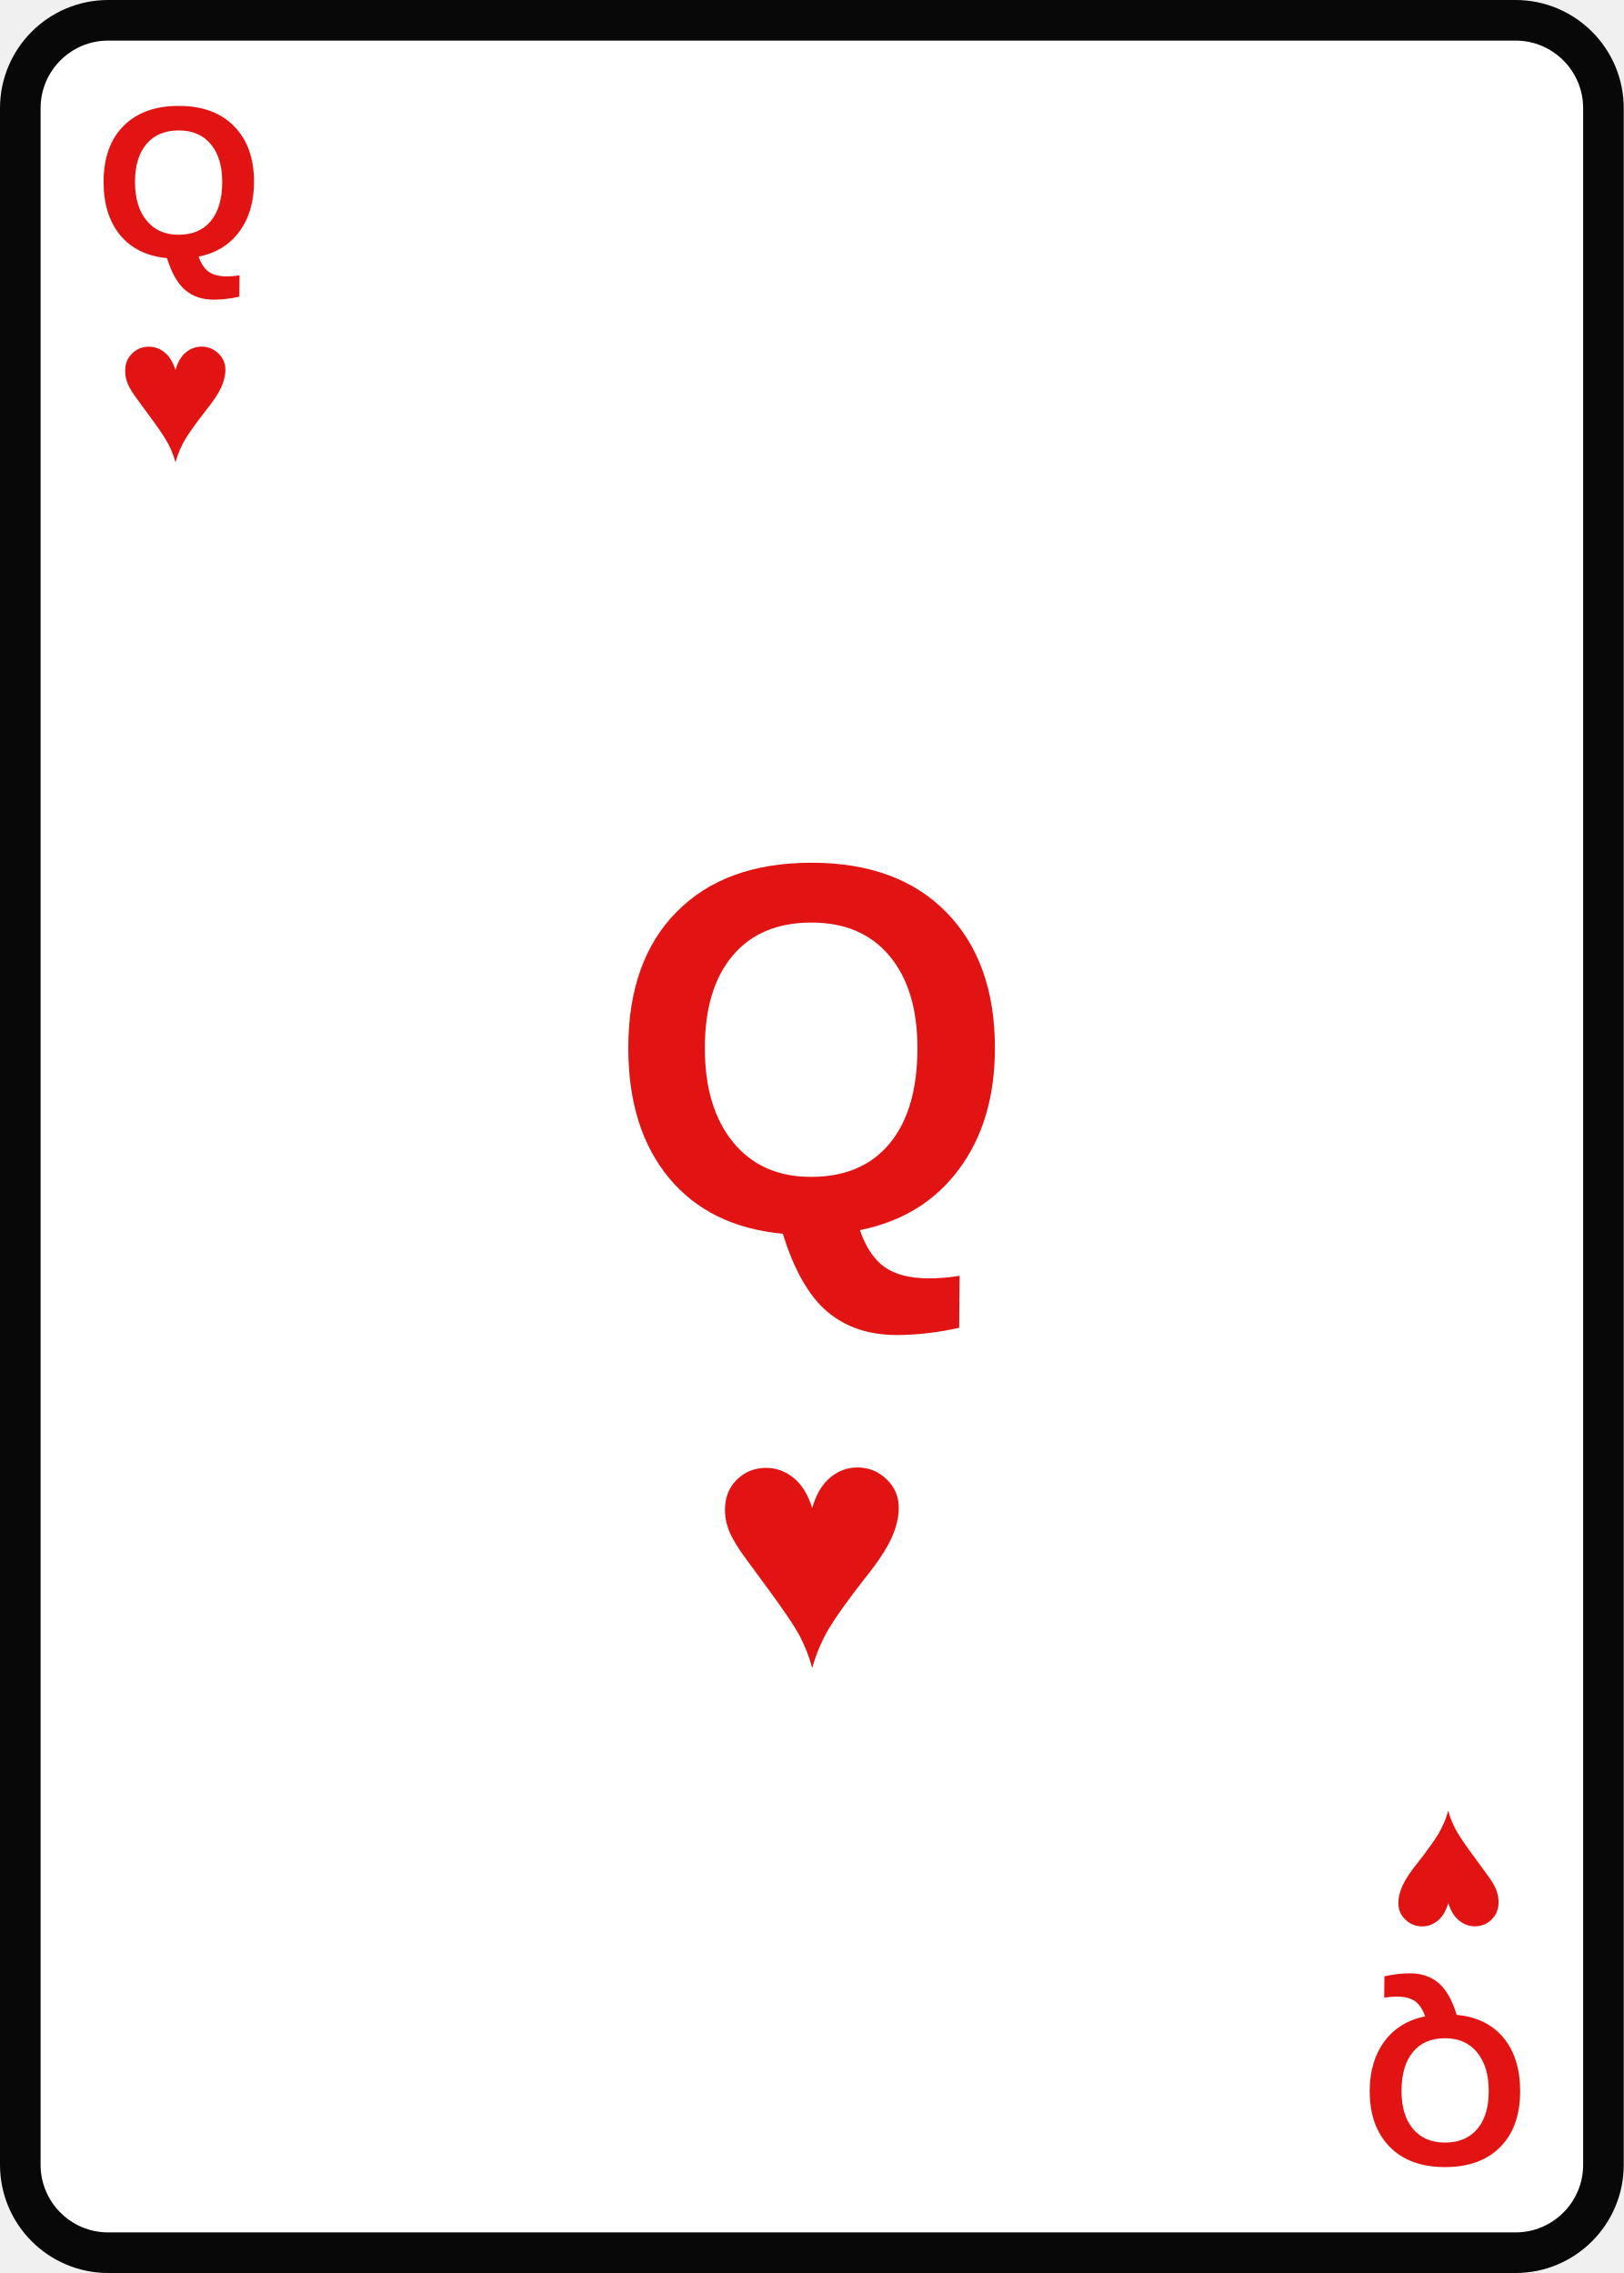
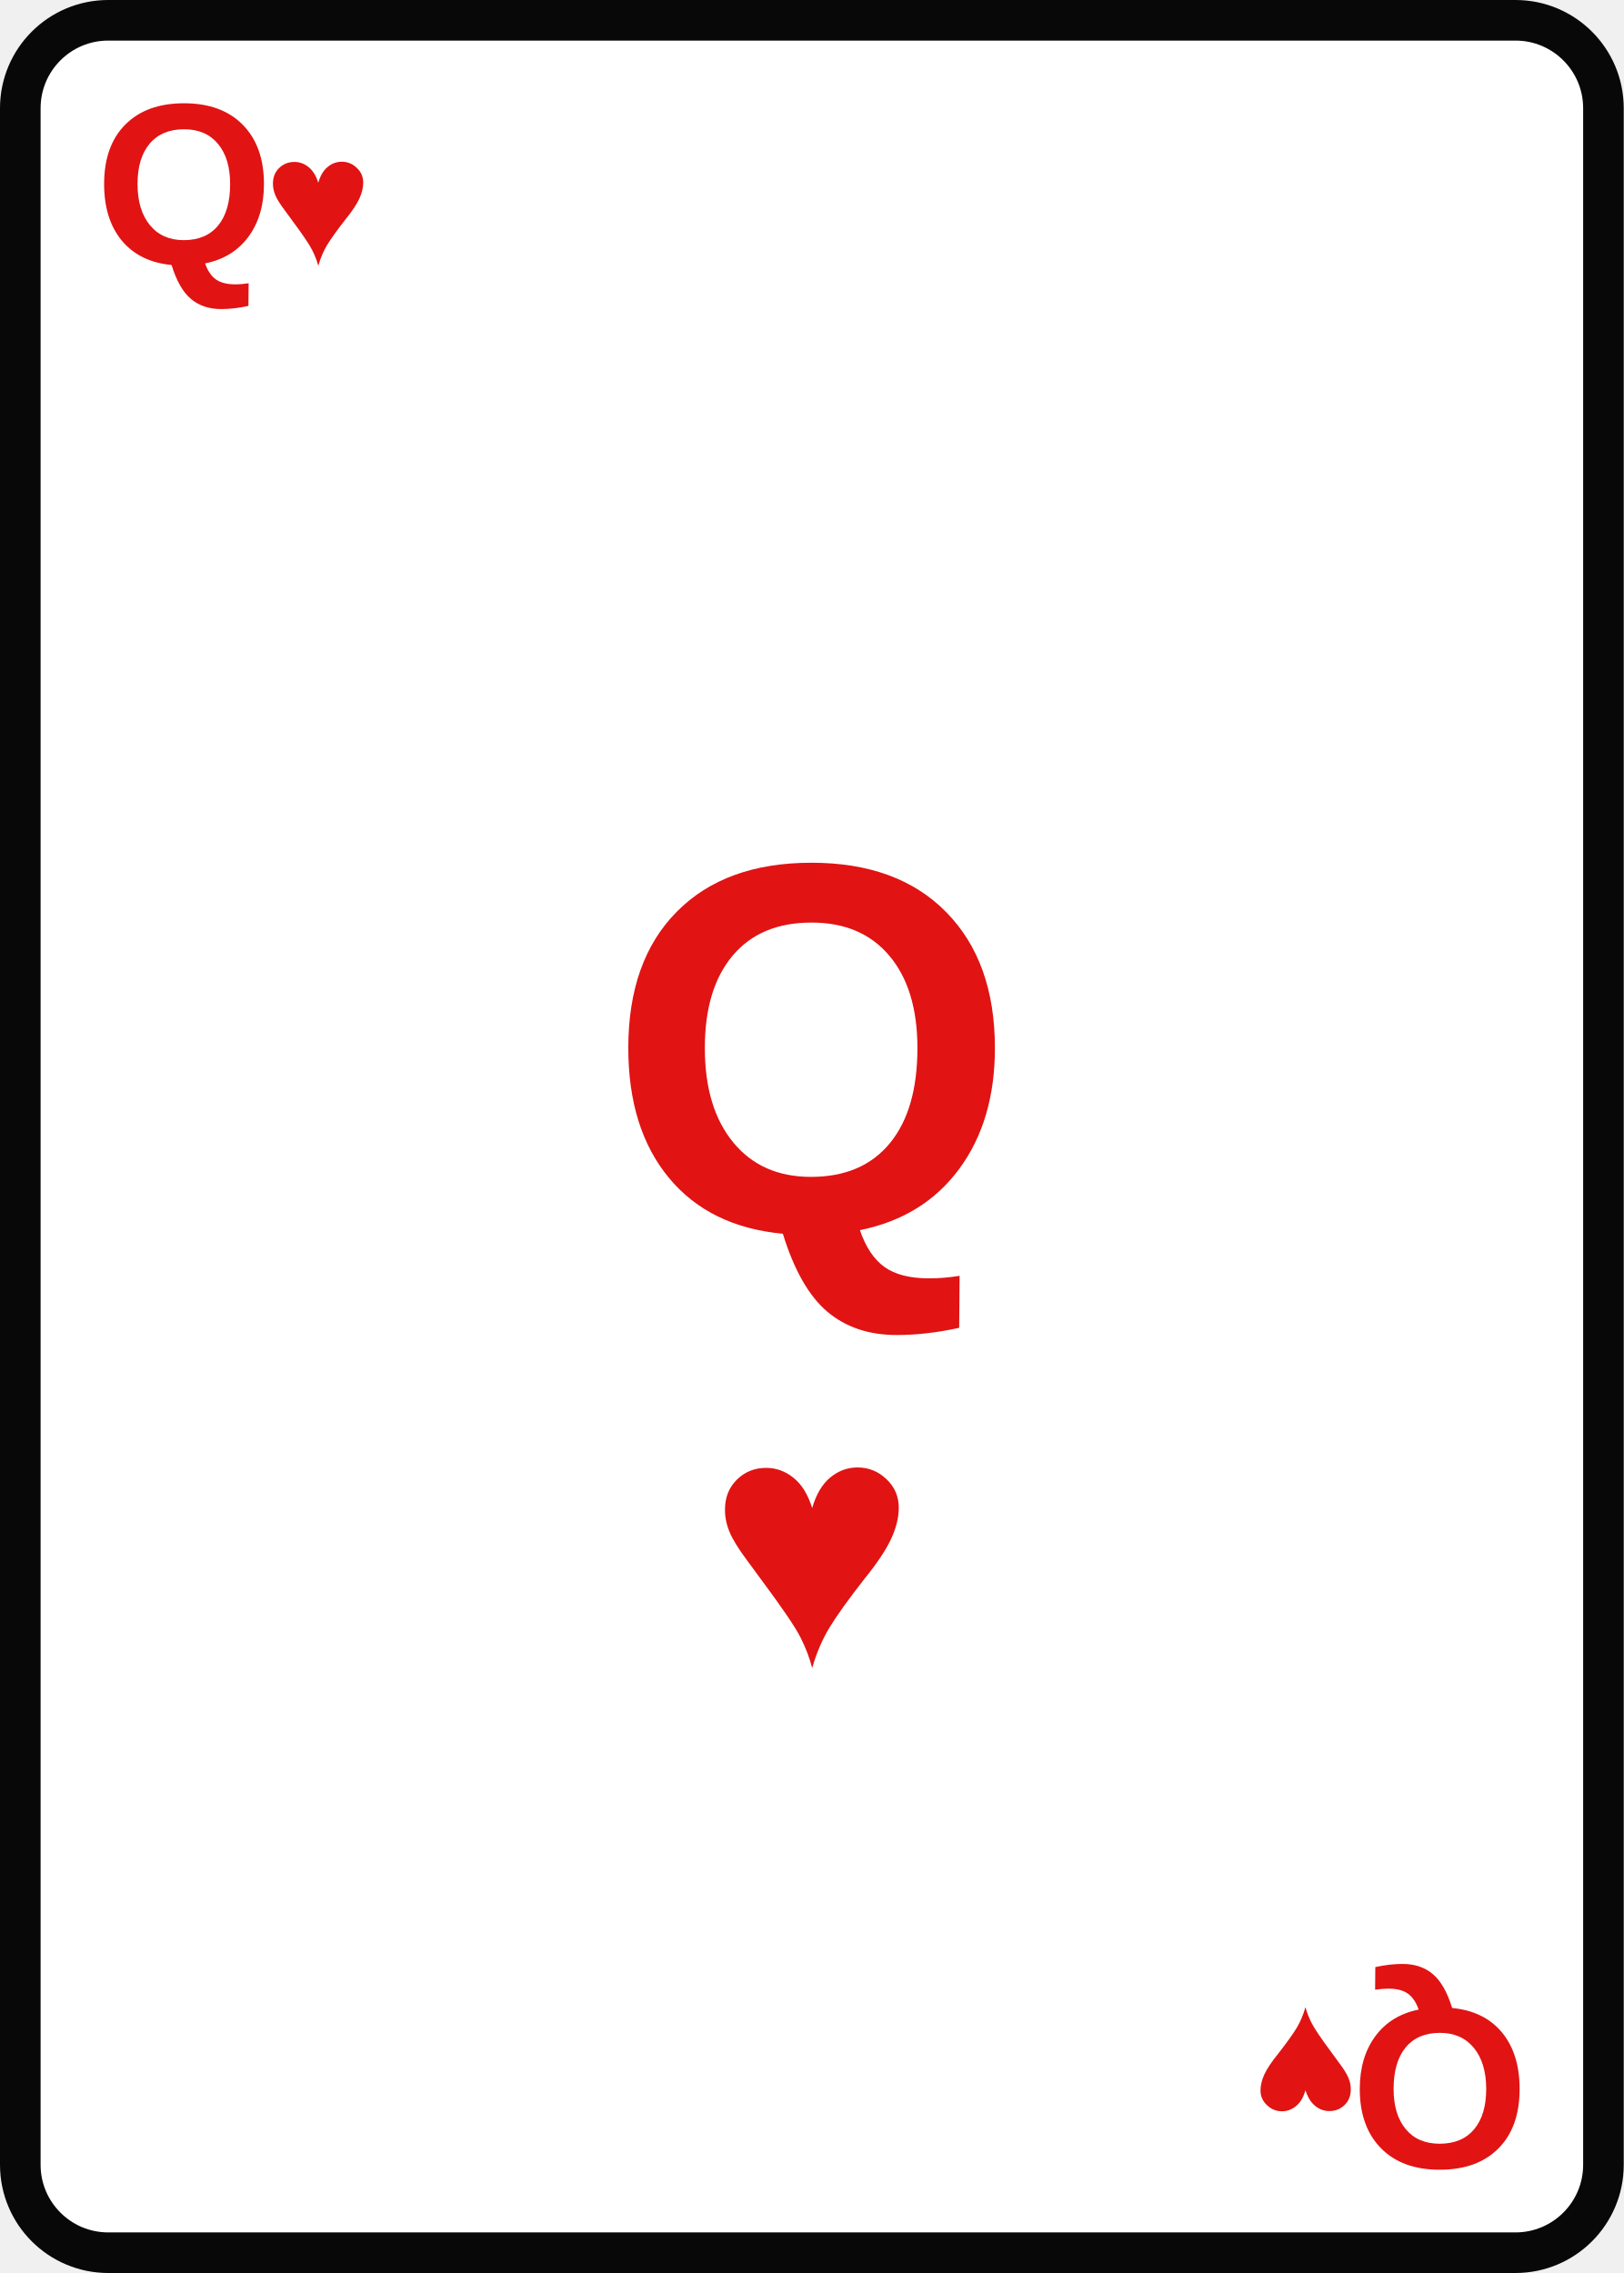
<svg xmlns="http://www.w3.org/2000/svg" viewBox="0 0 240 336" role="img" aria-label="Q ♥">
  <rect x="3" y="3" width="234" height="330" rx="13" fill="#fff" stroke="#080808" stroke-width="6" />
  <rect x="8" y="8" width="224" height="320" rx="9" fill="#fff" />
  <g transform="">
-     <text x="14" y="38" font-family="Arial, Helvetica, sans-serif" font-size="32" font-weight="800" fill="#e11313">Q</text>
-     <text x="17" y="68" font-family="Arial, Helvetica, sans-serif" font-size="30" font-weight="800" fill="#e11313">♥</text>
+     <text x="14" y="39" font-family="Arial, Helvetica, sans-serif" font-size="34" font-weight="900" fill="#e11313">Q</text>
+     <text x="39" y="39" font-family="Arial, Helvetica, sans-serif" font-size="27" font-weight="900" fill="#e11313">♥</text>
  </g>
  <g transform="translate(240 336) rotate(180)">
-     <text x="14" y="38" font-family="Arial, Helvetica, sans-serif" font-size="32" font-weight="800" fill="#e11313">Q</text>
-     <text x="17" y="68" font-family="Arial, Helvetica, sans-serif" font-size="30" font-weight="800" fill="#e11313">♥</text>
+     <text x="14" y="39" font-family="Arial, Helvetica, sans-serif" font-size="34" font-weight="900" fill="#e11313">Q</text>
+     <text x="39" y="39" font-family="Arial, Helvetica, sans-serif" font-size="27" font-weight="900" fill="#e11313">♥</text>
  </g>
  <g transform="translate(120 170)">
    <text x="0" y="12" text-anchor="middle" font-family="Arial, Helvetica, sans-serif" font-size="78" font-weight="900" fill="#e11313">Q</text>
    <text x="0" y="76" text-anchor="middle" font-family="Arial, Helvetica, sans-serif" font-size="52" font-weight="900" fill="#e11313">♥</text>
  </g>
</svg>
